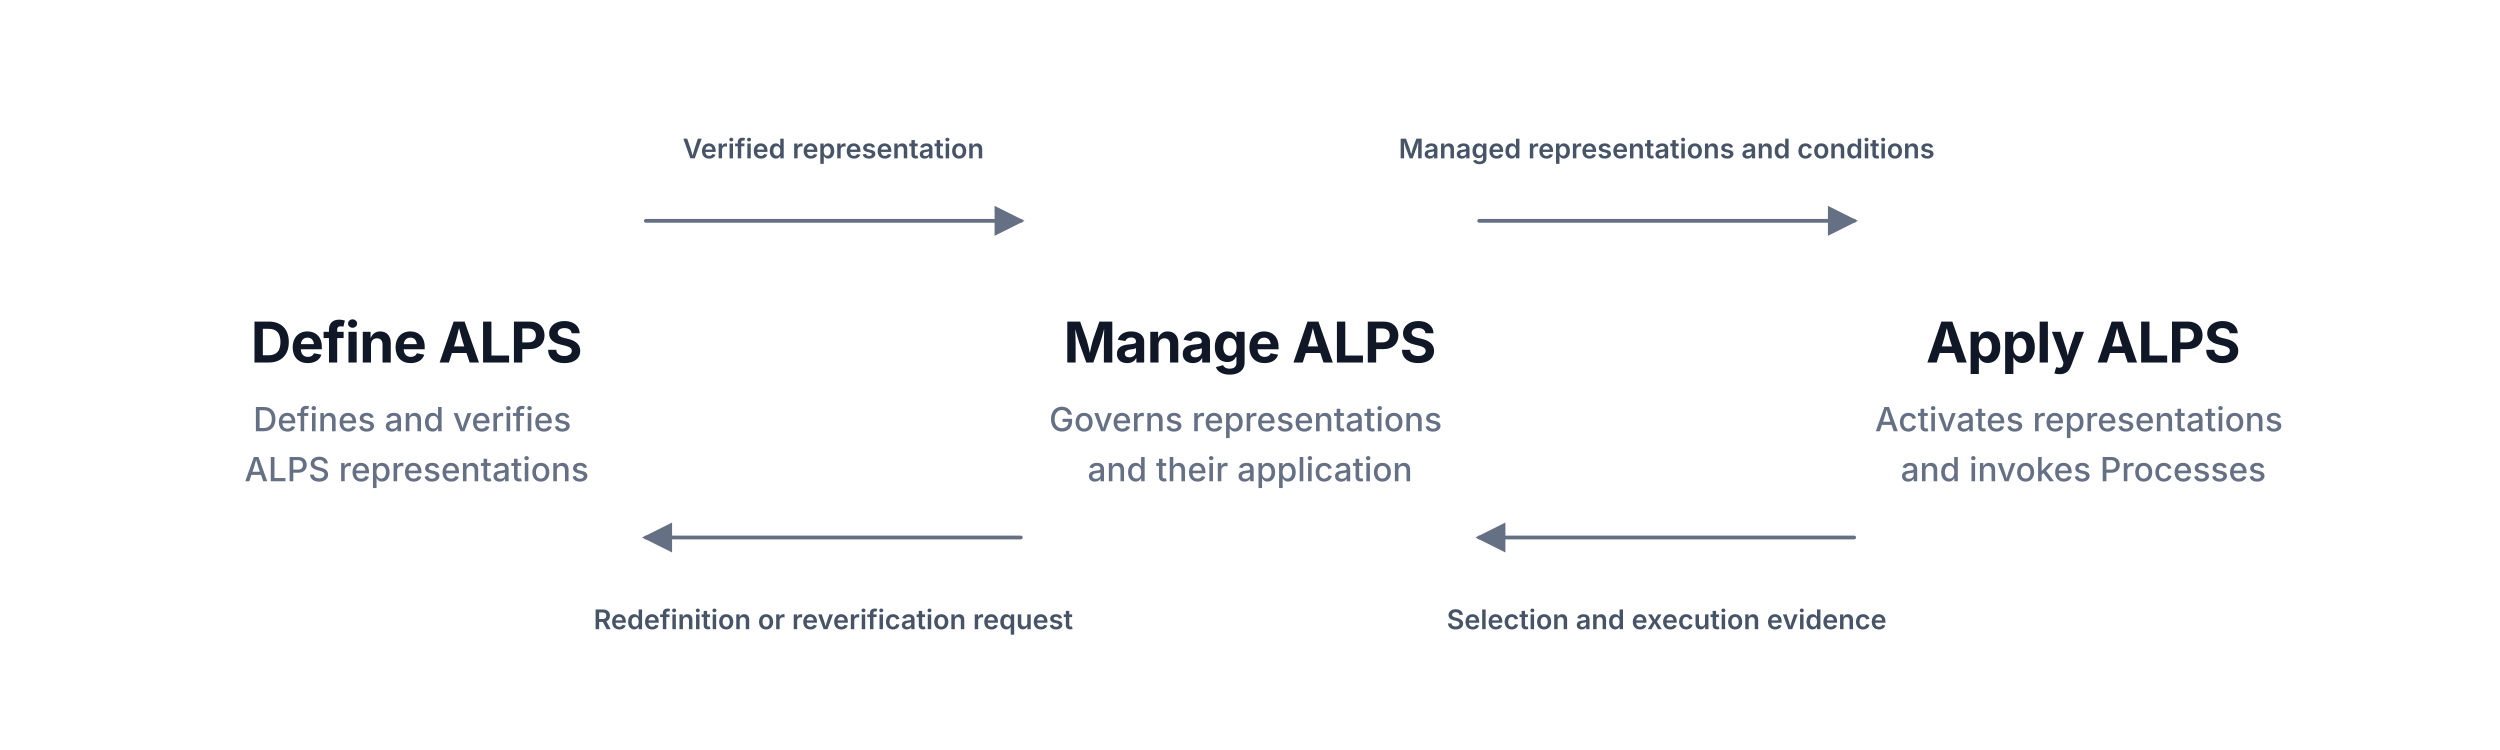
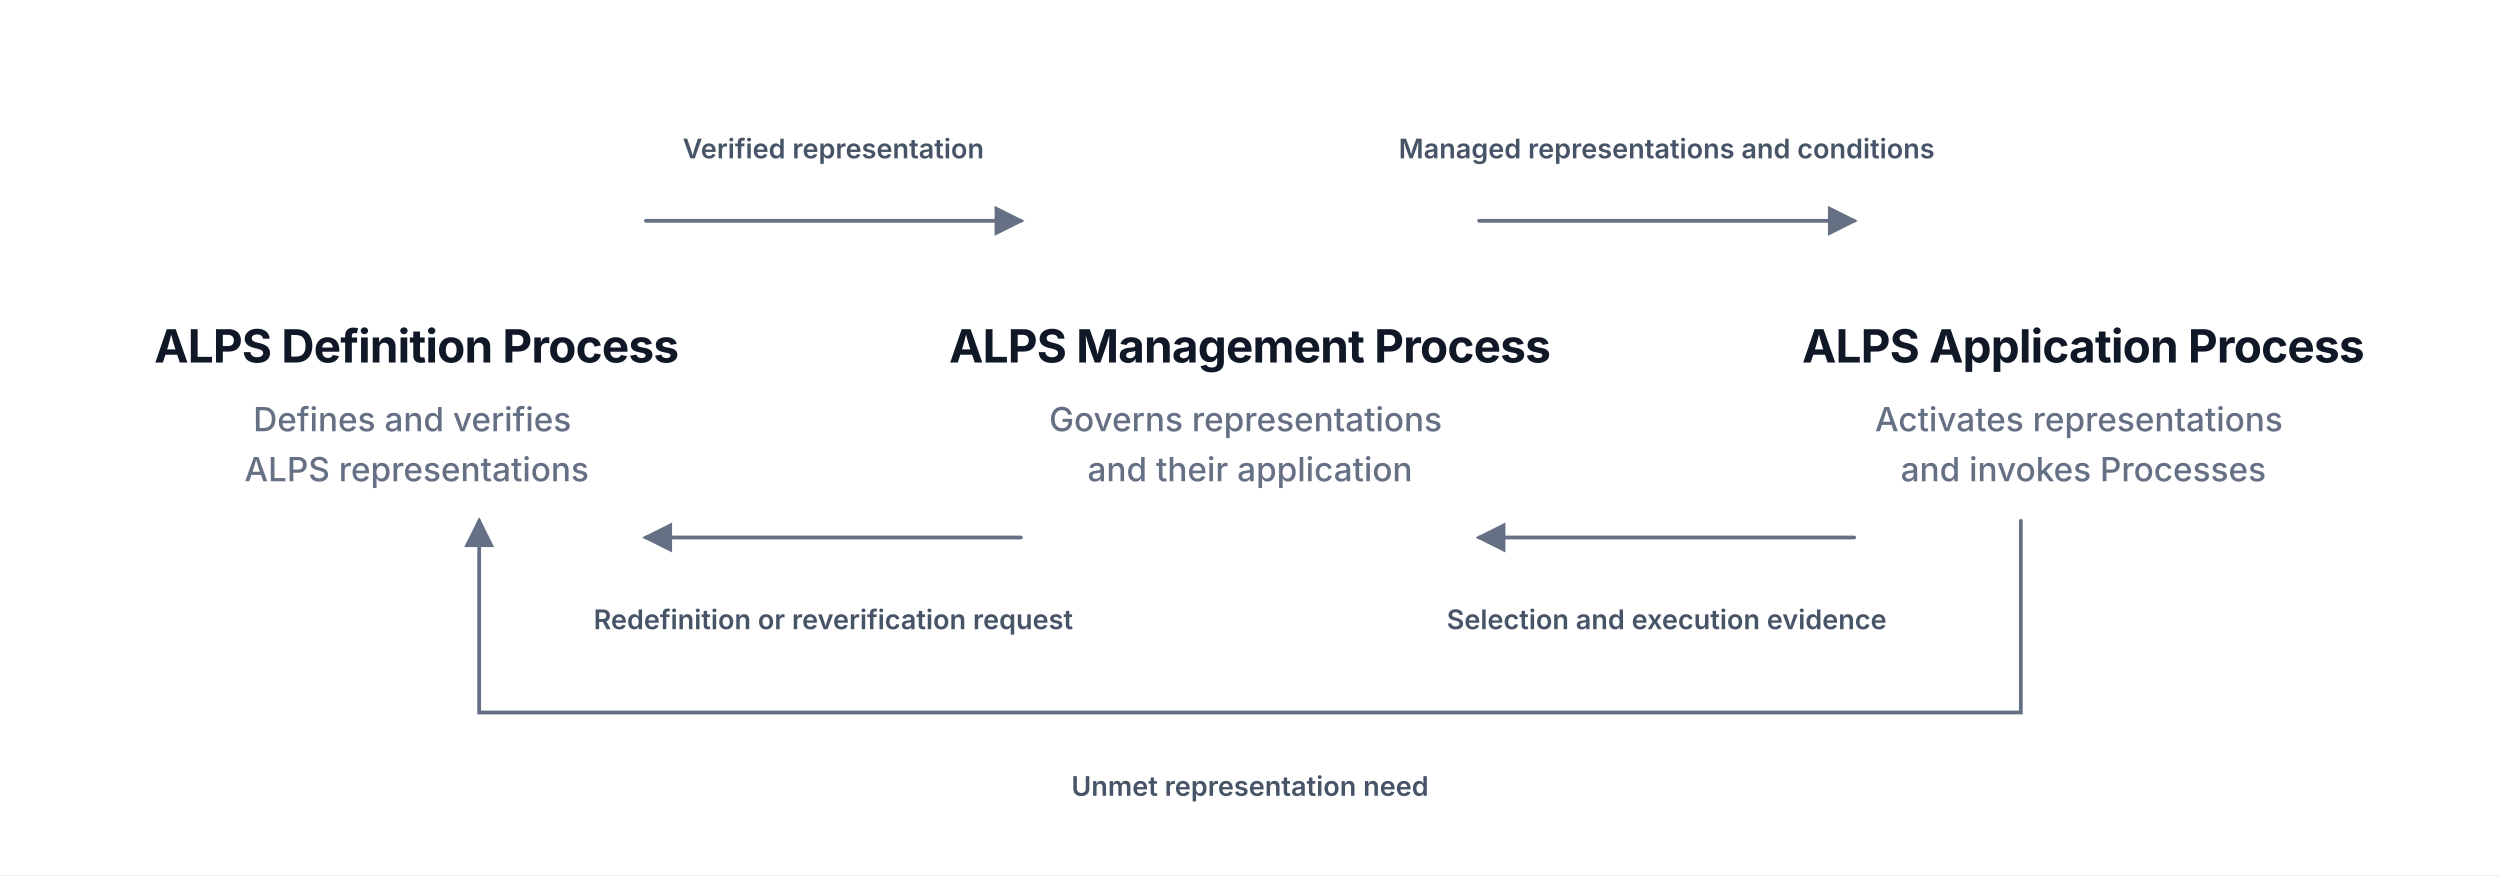
- <svg xmlns="http://www.w3.org/2000/svg" width="1200" height="360" viewBox="0 0 1200 360" role="img" aria-labelledby="title desc">
+ <svg xmlns="http://www.w3.org/2000/svg" width="1200" height="420" viewBox="0 0 1200 420" role="img" aria-labelledby="title desc">
  <defs>
    <marker id="arrow" markerWidth="8" markerHeight="8" refX="7" refY="4" orient="auto" markerUnits="strokeWidth">
      <path d="M0 0L8 4L0 8Z" fill="#667085" />
    </marker>
    <style>
      text { font-family: Inter, ui-sans-serif, system-ui, -apple-system, BlinkMacSystemFont, "Segoe UI", sans-serif; }
-       .name { font-size: 27px; font-weight: 650; letter-spacing: -0.45px; fill: #101828; }
+       .name { font-size: 22px; font-weight: 650; letter-spacing: -0.35px; fill: #101828; }
      .description { font-size: 16px; font-weight: 450; fill: #667085; }
      .flow { font-size: 13px; font-weight: 600; fill: #475467; }
      .link { fill: none; stroke: #667085; stroke-width: 1.8; stroke-linecap: round; marker-end: url(#arrow); }
    </style>
  </defs>
-   <rect width="1200" height="360" fill="#FFFFFF" />
+   <rect width="1200" height="420" fill="#FFFFFF" />
  <text x="400" y="76" text-anchor="middle" class="flow">Verified representation</text>
  <path d="M310 106H490" class="link" />
  <text x="800" y="76" text-anchor="middle" class="flow">Managed representations and conditions</text>
  <path d="M710 106H890" class="link" />
-   <text x="200" y="174" text-anchor="middle" class="name">Define ALPS</text>
+   <text x="200" y="174" text-anchor="middle" class="name">ALPS Definition Process</text>
  <text x="200" y="207" text-anchor="middle" class="description">
    <tspan x="200" dy="0">Defines and verifies</tspan>
    <tspan x="200" dy="24">ALPS representations</tspan>
  </text>
-   <text x="600" y="174" text-anchor="middle" class="name">Manage ALPS</text>
+   <text x="600" y="174" text-anchor="middle" class="name">ALPS Management Process</text>
  <text x="600" y="207" text-anchor="middle" class="description">
    <tspan x="600" dy="0">Governs representations</tspan>
    <tspan x="600" dy="24">and their application</tspan>
  </text>
-   <text x="1000" y="174" text-anchor="middle" class="name">Apply ALPS</text>
+   <text x="1000" y="174" text-anchor="middle" class="name">ALPS Application Process</text>
  <text x="1000" y="207" text-anchor="middle" class="description">
    <tspan x="1000" dy="0">Activates representations</tspan>
    <tspan x="1000" dy="24">and invokes Processes</tspan>
  </text>
  <path d="M490 258H310" class="link" />
  <text x="400" y="302" text-anchor="middle" class="flow">Redefinition or reverification request</text>
  <path d="M890 258H710" class="link" />
  <text x="800" y="302" text-anchor="middle" class="flow">Selection and execution evidence</text>
+   <path d="M970 250V342H230V250" class="link" />
+   <text x="600" y="382" text-anchor="middle" class="flow">Unmet representation need</text>
</svg>
